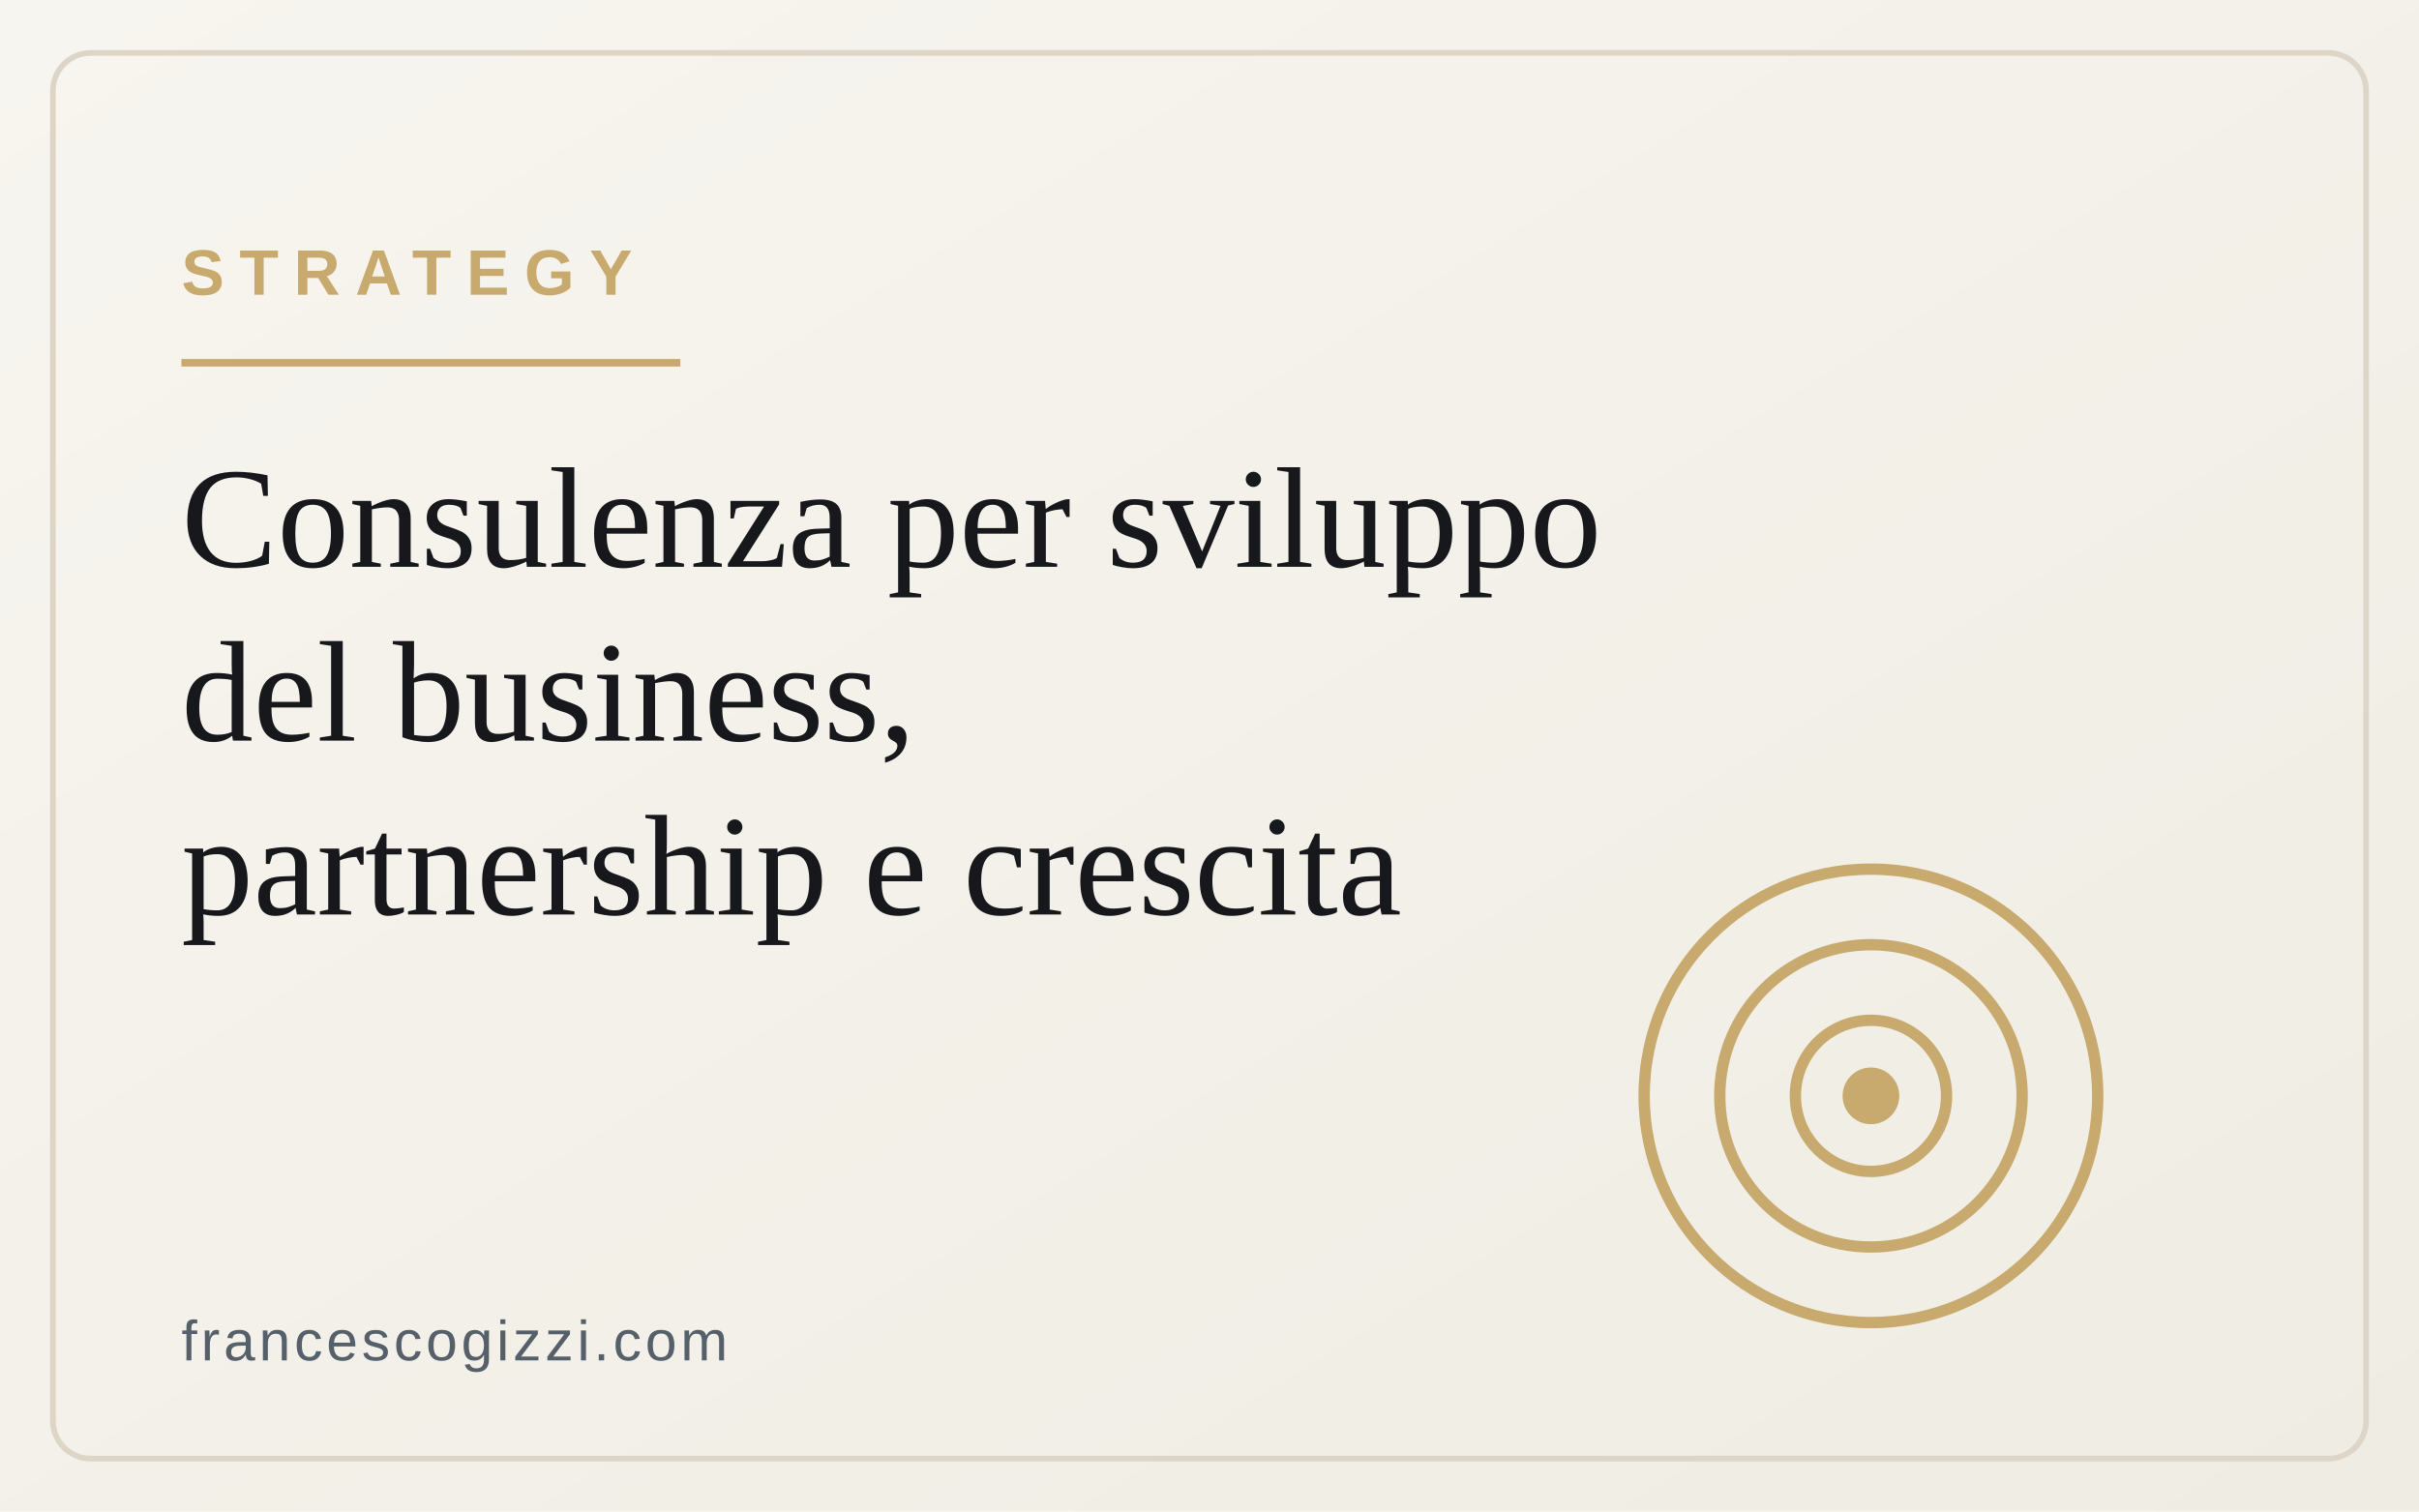
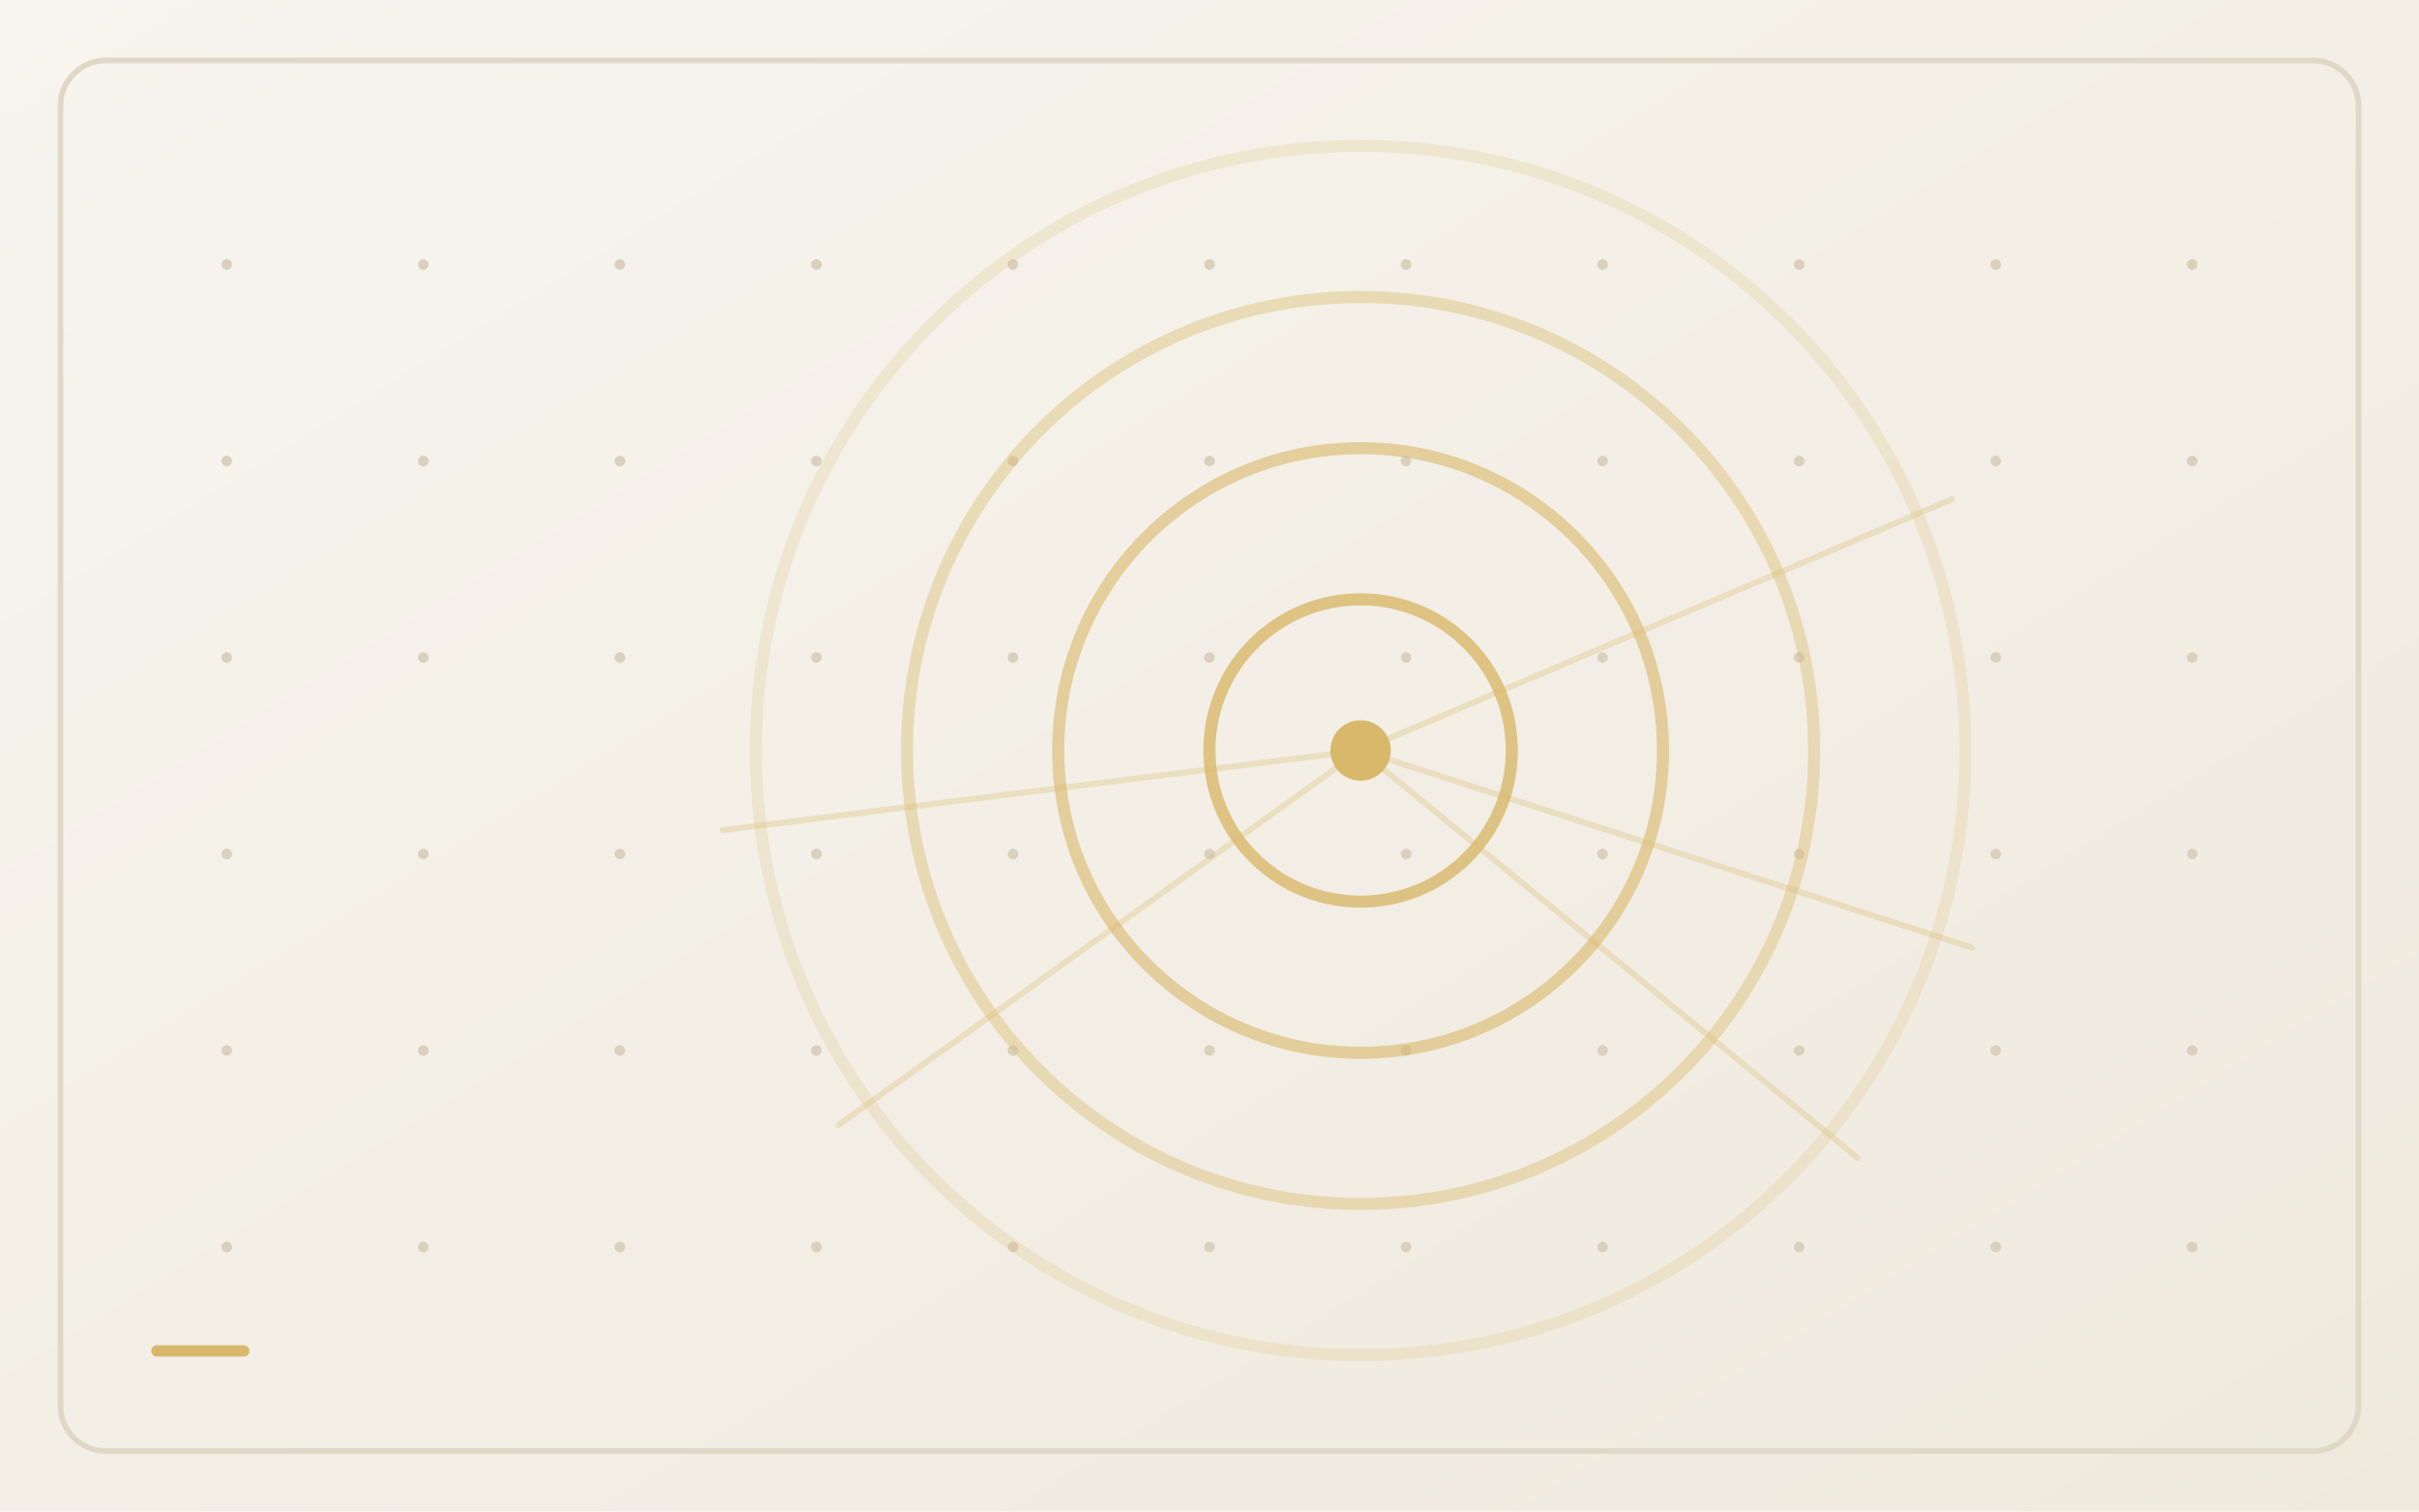
- <svg xmlns="http://www.w3.org/2000/svg" viewBox="0 0 640 400" width="640" height="400" role="img" aria-label="Consulenza per sviluppo del business, partnership e crescita sostenibile">
+ <svg xmlns="http://www.w3.org/2000/svg" viewBox="0 0 640 400" width="640" height="400">
  <defs>
    <linearGradient id="bg" x1="0" y1="0" x2="1" y2="1">
      <stop offset="0" stop-color="#f7f5ef" />
-       <stop offset="1" stop-color="#efece3" />
+       <stop offset="1" stop-color="#efe9dd" />
    </linearGradient>
  </defs>
  <rect width="640" height="400" fill="url(#bg)" />
-   <rect x="14" y="14" width="612" height="372" fill="none" stroke="#ddd6c8" stroke-width="1.5" rx="10" />
-   <text x="48" y="78" font-family="Arial,Helvetica,sans-serif" font-size="17" font-weight="700" letter-spacing="4" fill="#c8a96e">STRATEGY</text>
-   <line x1="48" y1="96" x2="180" y2="96" stroke="#c8a96e" stroke-width="2" />
-   <text x="48" y="150" font-family="Georgia,'Times New Roman',serif" font-size="38" fill="#16181c">
-     <tspan x="48" dy="0">Consulenza per sviluppo</tspan>
-     <tspan x="48" dy="46">del business,</tspan>
-     <tspan x="48" dy="46">partnership e crescita</tspan>
-   </text>
-   <g transform="translate(495,290)" stroke="#c8a96e" fill="none" stroke-width="3" stroke-linecap="round">
-     <circle r="20" />
-     <circle r="40" />
-     <circle r="60" />
-     <circle r="6" fill="#c8a96e" />
+   <circle cx="60" cy="70" r="1.4" fill="#d9d0bd" />
+   <circle cx="60" cy="122" r="1.4" fill="#d9d0bd" />
+   <circle cx="60" cy="174" r="1.4" fill="#d9d0bd" />
+   <circle cx="60" cy="226" r="1.4" fill="#d9d0bd" />
+   <circle cx="60" cy="278" r="1.4" fill="#d9d0bd" />
+   <circle cx="60" cy="330" r="1.4" fill="#d9d0bd" />
+   <circle cx="112" cy="70" r="1.4" fill="#d9d0bd" />
+   <circle cx="112" cy="122" r="1.4" fill="#d9d0bd" />
+   <circle cx="112" cy="174" r="1.4" fill="#d9d0bd" />
+   <circle cx="112" cy="226" r="1.4" fill="#d9d0bd" />
+   <circle cx="112" cy="278" r="1.4" fill="#d9d0bd" />
+   <circle cx="112" cy="330" r="1.4" fill="#d9d0bd" />
+   <circle cx="164" cy="70" r="1.4" fill="#d9d0bd" />
+   <circle cx="164" cy="122" r="1.4" fill="#d9d0bd" />
+   <circle cx="164" cy="174" r="1.4" fill="#d9d0bd" />
+   <circle cx="164" cy="226" r="1.4" fill="#d9d0bd" />
+   <circle cx="164" cy="278" r="1.4" fill="#d9d0bd" />
+   <circle cx="164" cy="330" r="1.4" fill="#d9d0bd" />
+   <circle cx="216" cy="70" r="1.4" fill="#d9d0bd" />
+   <circle cx="216" cy="122" r="1.4" fill="#d9d0bd" />
+   <circle cx="216" cy="174" r="1.4" fill="#d9d0bd" />
+   <circle cx="216" cy="226" r="1.4" fill="#d9d0bd" />
+   <circle cx="216" cy="278" r="1.4" fill="#d9d0bd" />
+   <circle cx="216" cy="330" r="1.4" fill="#d9d0bd" />
+   <circle cx="268" cy="70" r="1.4" fill="#d9d0bd" />
+   <circle cx="268" cy="122" r="1.4" fill="#d9d0bd" />
+   <circle cx="268" cy="174" r="1.4" fill="#d9d0bd" />
+   <circle cx="268" cy="226" r="1.4" fill="#d9d0bd" />
+   <circle cx="268" cy="278" r="1.4" fill="#d9d0bd" />
+   <circle cx="268" cy="330" r="1.4" fill="#d9d0bd" />
+   <circle cx="320" cy="70" r="1.4" fill="#d9d0bd" />
+   <circle cx="320" cy="122" r="1.4" fill="#d9d0bd" />
+   <circle cx="320" cy="174" r="1.4" fill="#d9d0bd" />
+   <circle cx="320" cy="226" r="1.4" fill="#d9d0bd" />
+   <circle cx="320" cy="278" r="1.4" fill="#d9d0bd" />
+   <circle cx="320" cy="330" r="1.4" fill="#d9d0bd" />
+   <circle cx="372" cy="70" r="1.4" fill="#d9d0bd" />
+   <circle cx="372" cy="122" r="1.4" fill="#d9d0bd" />
+   <circle cx="372" cy="174" r="1.4" fill="#d9d0bd" />
+   <circle cx="372" cy="226" r="1.4" fill="#d9d0bd" />
+   <circle cx="372" cy="278" r="1.4" fill="#d9d0bd" />
+   <circle cx="372" cy="330" r="1.4" fill="#d9d0bd" />
+   <circle cx="424" cy="70" r="1.4" fill="#d9d0bd" />
+   <circle cx="424" cy="122" r="1.4" fill="#d9d0bd" />
+   <circle cx="424" cy="174" r="1.4" fill="#d9d0bd" />
+   <circle cx="424" cy="226" r="1.4" fill="#d9d0bd" />
+   <circle cx="424" cy="278" r="1.4" fill="#d9d0bd" />
+   <circle cx="424" cy="330" r="1.4" fill="#d9d0bd" />
+   <circle cx="476" cy="70" r="1.4" fill="#d9d0bd" />
+   <circle cx="476" cy="122" r="1.4" fill="#d9d0bd" />
+   <circle cx="476" cy="174" r="1.4" fill="#d9d0bd" />
+   <circle cx="476" cy="226" r="1.4" fill="#d9d0bd" />
+   <circle cx="476" cy="278" r="1.4" fill="#d9d0bd" />
+   <circle cx="476" cy="330" r="1.4" fill="#d9d0bd" />
+   <circle cx="528" cy="70" r="1.4" fill="#d9d0bd" />
+   <circle cx="528" cy="122" r="1.4" fill="#d9d0bd" />
+   <circle cx="528" cy="174" r="1.4" fill="#d9d0bd" />
+   <circle cx="528" cy="226" r="1.4" fill="#d9d0bd" />
+   <circle cx="528" cy="278" r="1.4" fill="#d9d0bd" />
+   <circle cx="528" cy="330" r="1.4" fill="#d9d0bd" />
+   <circle cx="580" cy="70" r="1.4" fill="#d9d0bd" />
+   <circle cx="580" cy="122" r="1.4" fill="#d9d0bd" />
+   <circle cx="580" cy="174" r="1.4" fill="#d9d0bd" />
+   <circle cx="580" cy="226" r="1.4" fill="#d9d0bd" />
+   <circle cx="580" cy="278" r="1.4" fill="#d9d0bd" />
+   <circle cx="580" cy="330" r="1.4" fill="#d9d0bd" />
+   <rect x="16" y="16" width="608" height="368" fill="none" stroke="#e0d8c7" stroke-width="1.5" rx="12" />
+   <g transform="rotate(-2 320 200)">
+     <path d="M360 200 L518.682 139.008" stroke="#d8b86a" fill="none" stroke-linecap="round" stroke-linejoin="round" stroke-width="1.6" opacity="0.3" />
+     <path d="M360 200 L190.678 215.168" stroke="#d8b86a" fill="none" stroke-linecap="round" stroke-linejoin="round" stroke-width="1.6" opacity="0.3" />
+     <path d="M360 200 L218.505 294.23" stroke="#d8b86a" fill="none" stroke-linecap="round" stroke-linejoin="round" stroke-width="1.6" opacity="0.3" />
+     <path d="M360 200 L487.62 312.308" stroke="#d8b86a" fill="none" stroke-linecap="round" stroke-linejoin="round" stroke-width="1.6" opacity="0.3" />
+     <path d="M360 200 L519.876 257.791" stroke="#d8b86a" fill="none" stroke-linecap="round" stroke-linejoin="round" stroke-width="1.6" opacity="0.3" />
+     <circle cx="360" cy="200" r="40" stroke="#d8b86a" fill="none" stroke-width="3.2" stroke-linecap="round" stroke-linejoin="round" opacity="0.8" />
+     <circle cx="360" cy="200" r="80" stroke="#d8b86a" fill="none" stroke-width="3.2" stroke-linecap="round" stroke-linejoin="round" opacity="0.6" />
+     <circle cx="360" cy="200" r="120" stroke="#d8b86a" fill="none" stroke-width="3.2" stroke-linecap="round" stroke-linejoin="round" opacity="0.4" />
+     <circle cx="360" cy="200" r="160" stroke="#d8b86a" fill="none" stroke-width="3.2" stroke-linecap="round" stroke-linejoin="round" opacity="0.2" />
+     <circle cx="360" cy="200" r="8" fill="#d8b86a" />
  </g>
-   <text x="48" y="360" font-family="Arial,Helvetica,sans-serif" font-size="15" letter-spacing="1" fill="#56606a">francescogizzi.com</text>
+   <rect x="40" y="356" width="26" height="3" rx="1.5" fill="#d8b86a" />
</svg>
